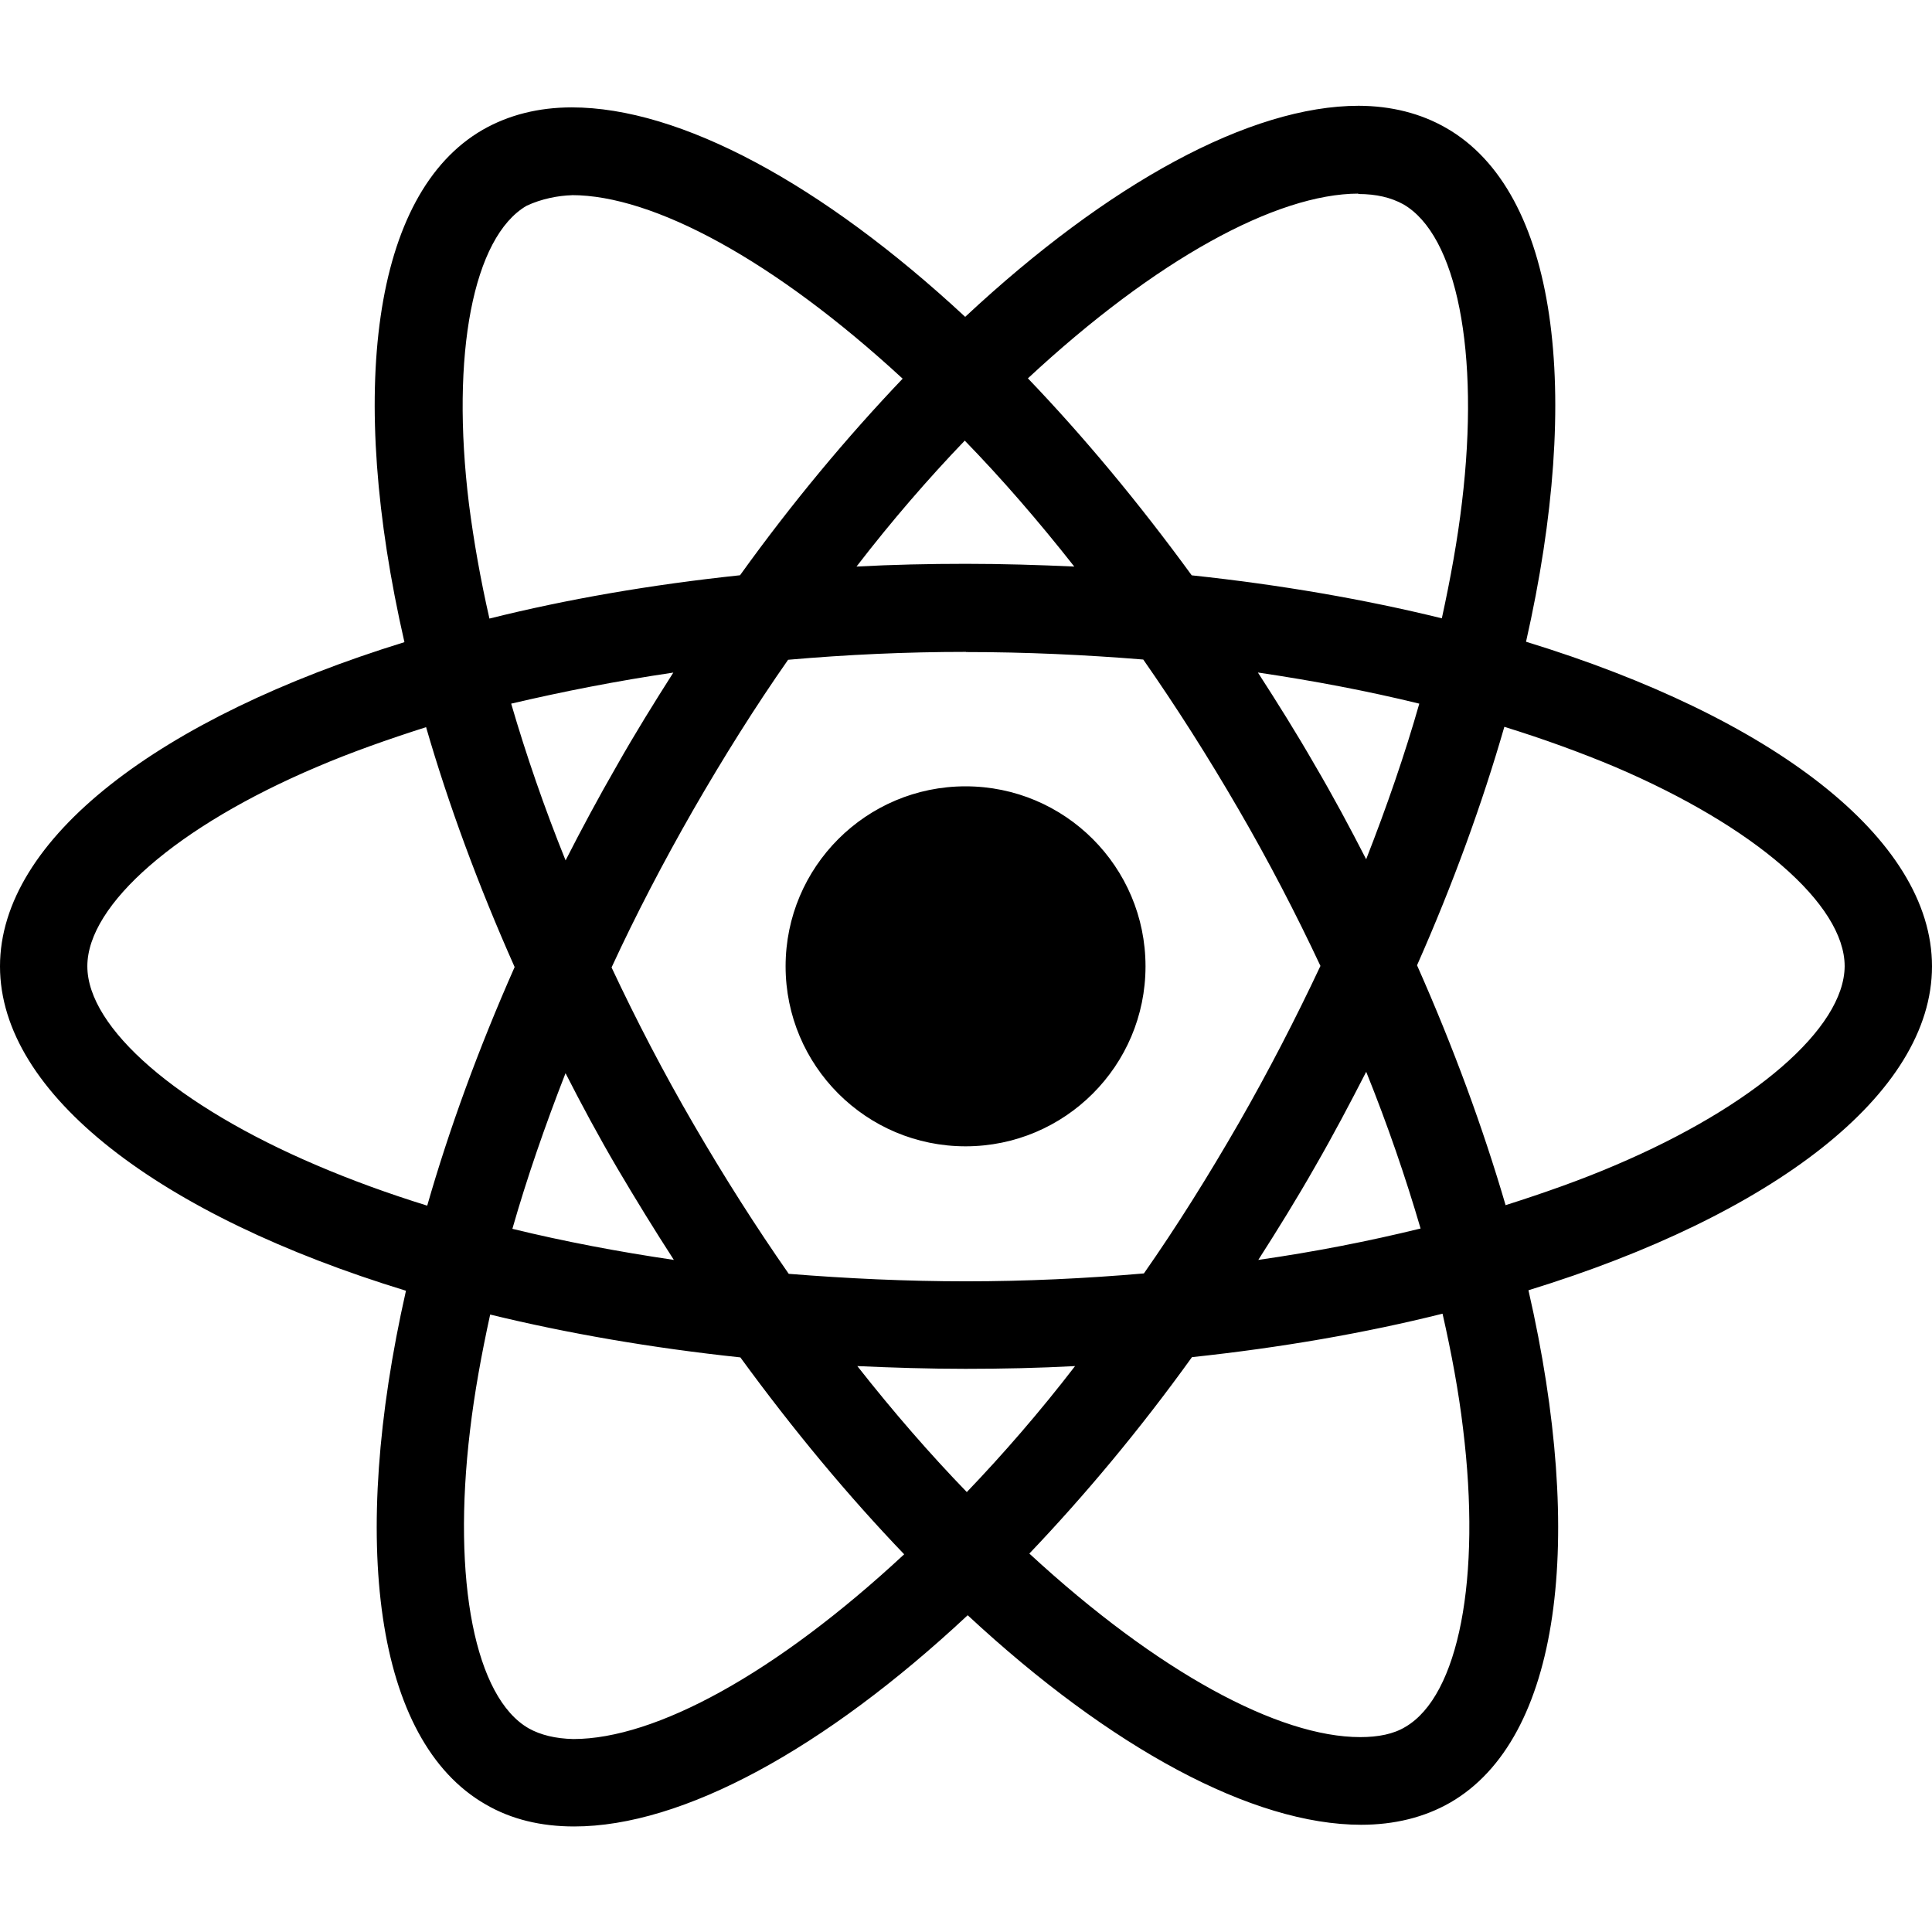
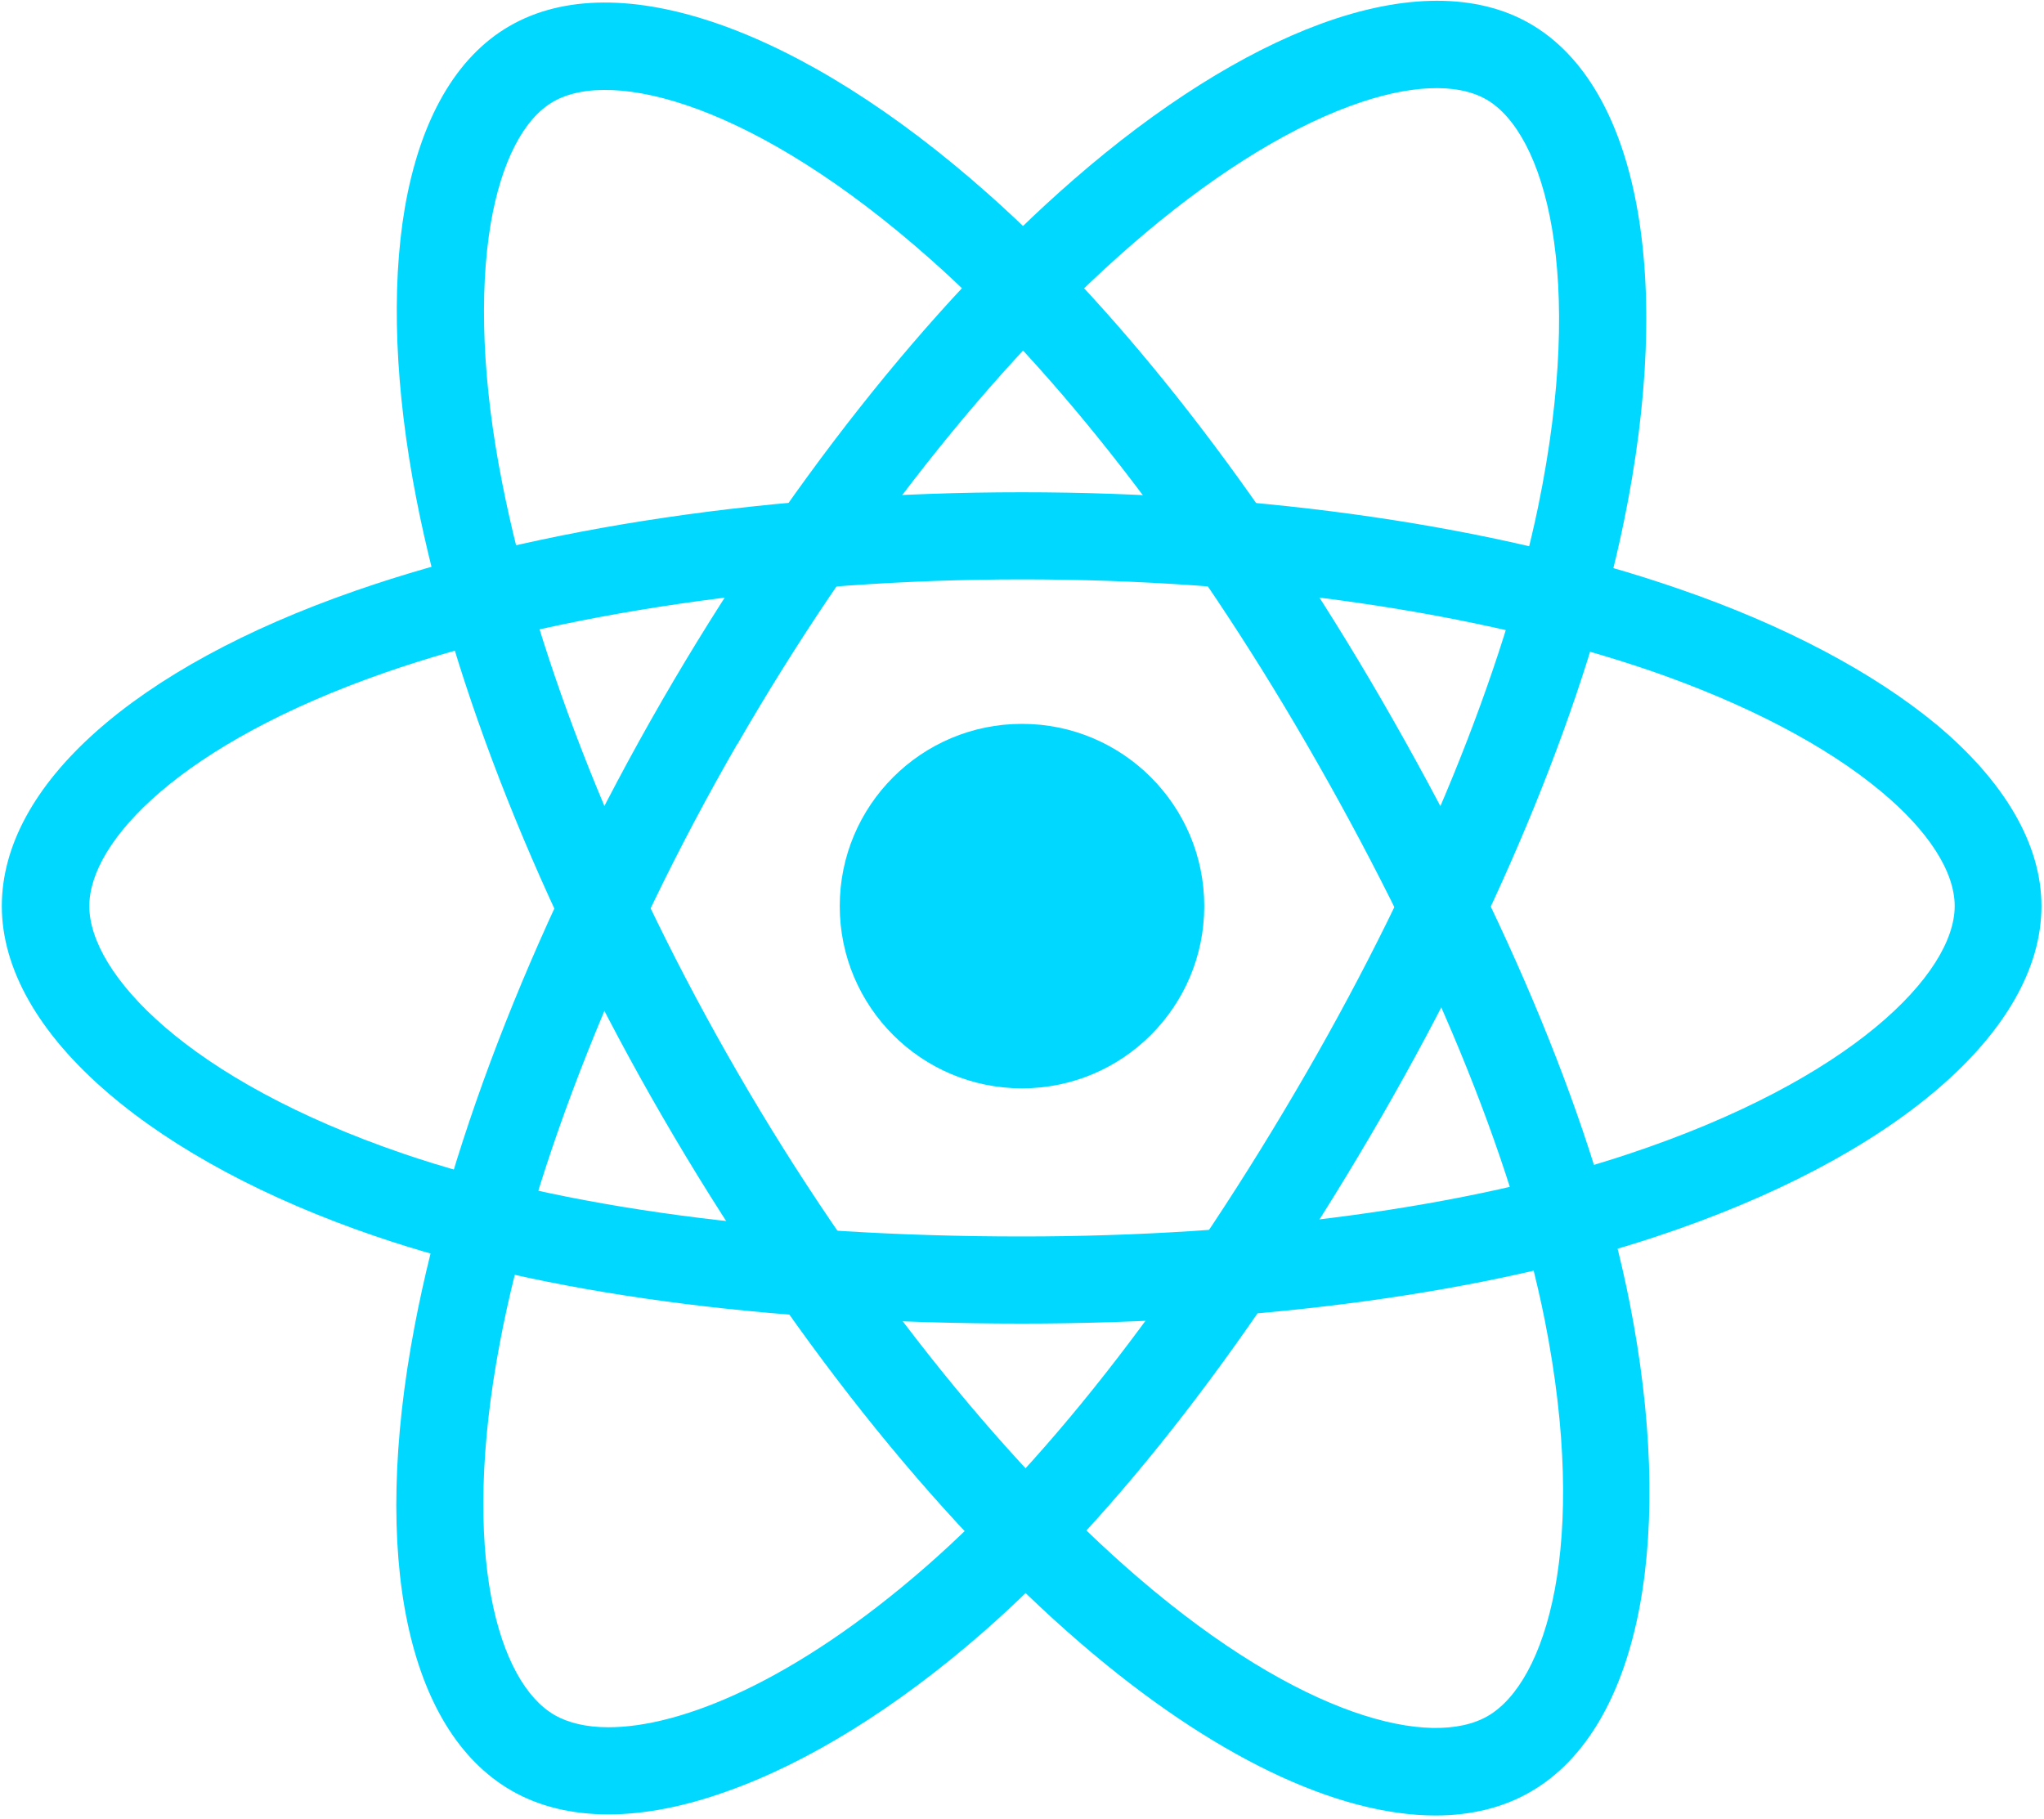
- <svg xmlns="http://www.w3.org/2000/svg" role="img" viewBox="0 0 24 24">
-   <path d="M14.23 12.004a2.236 2.236 0 0 1-2.235 2.236 2.236 2.236 0 0 1-2.236-2.236 2.236 2.236 0 0 1 2.235-2.236 2.236 2.236 0 0 1 2.236 2.236zm2.648-10.69c-1.346 0-3.107.96-4.888 2.622-1.78-1.653-3.542-2.602-4.887-2.602-.41 0-.783.093-1.106.278-1.375.793-1.683 3.264-.973 6.365C1.98 8.917 0 10.42 0 12.004c0 1.59 1.99 3.097 5.043 4.03-.704 3.113-.39 5.588.988 6.38.32.187.69.275 1.102.275 1.345 0 3.107-.96 4.888-2.624 1.78 1.654 3.542 2.603 4.887 2.603.41 0 .783-.09 1.106-.275 1.374-.792 1.683-3.263.973-6.365C22.02 15.096 24 13.59 24 12.004c0-1.59-1.99-3.097-5.043-4.032.704-3.11.39-5.587-.988-6.38-.318-.184-.688-.277-1.092-.278zm-.005 1.09v.006c.225 0 .406.044.558.127.666.382.955 1.835.73 3.704-.054.46-.142.945-.25 1.44-.96-.236-2.006-.417-3.107-.534-.66-.905-1.345-1.727-2.035-2.447 1.592-1.48 3.087-2.292 4.105-2.295zm-9.77.02c1.012 0 2.514.808 4.11 2.28-.686.72-1.37 1.537-2.02 2.442-1.107.117-2.154.298-3.113.538-.112-.49-.195-.964-.254-1.42-.23-1.868.054-3.32.714-3.707.19-.09.4-.127.563-.132zm4.882 3.05c.455.468.91.992 1.36 1.564-.44-.02-.89-.034-1.345-.034-.46 0-.915.01-1.36.034.44-.572.895-1.096 1.345-1.565zM12 8.1c.74 0 1.477.034 2.202.093.406.582.802 1.203 1.183 1.86.372.64.71 1.29 1.018 1.946-.308.655-.646 1.31-1.013 1.95-.38.66-.773 1.288-1.18 1.87-.728.063-1.466.098-2.21.098-.74 0-1.477-.035-2.202-.093-.406-.582-.802-1.204-1.183-1.86-.372-.64-.71-1.29-1.018-1.946.303-.657.646-1.313 1.013-1.954.38-.66.773-1.286 1.18-1.868.728-.064 1.466-.098 2.21-.098zm-3.635.254c-.24.377-.48.763-.704 1.16-.225.39-.435.782-.635 1.174-.265-.656-.49-1.31-.676-1.947.64-.15 1.315-.283 2.015-.386zm7.26 0c.695.103 1.365.23 2.006.387-.18.632-.405 1.282-.66 1.933-.2-.39-.41-.783-.64-1.174-.225-.392-.465-.774-.705-1.146zm3.063.675c.484.15.944.317 1.375.498 1.732.74 2.852 1.708 2.852 2.476-.005.768-1.125 1.74-2.857 2.475-.42.18-.88.342-1.355.493-.28-.958-.646-1.956-1.1-2.98.45-1.017.81-2.01 1.085-2.964zm-13.395.004c.278.96.645 1.957 1.1 2.98-.45 1.017-.812 2.01-1.086 2.964-.484-.15-.944-.318-1.37-.5-1.732-.737-2.852-1.706-2.852-2.474 0-.768 1.12-1.742 2.852-2.476.42-.18.88-.342 1.356-.494zm11.678 4.28c.265.657.49 1.312.676 1.948-.64.157-1.316.29-2.016.39.24-.375.48-.762.705-1.158.225-.39.435-.788.636-1.18zm-9.945.02c.2.392.41.783.64 1.175.23.39.465.772.705 1.143-.695-.102-1.365-.23-2.006-.386.18-.63.406-1.282.66-1.933zM17.92 16.32c.112.493.2.968.254 1.423.23 1.868-.054 3.32-.714 3.708-.147.09-.338.128-.563.128-1.012 0-2.514-.807-4.11-2.28.686-.72 1.37-1.536 2.02-2.44 1.107-.118 2.154-.3 3.113-.54zm-11.83.01c.96.234 2.006.415 3.107.532.66.905 1.345 1.727 2.035 2.446-1.595 1.483-3.092 2.295-4.11 2.295-.22-.005-.406-.05-.553-.132-.666-.38-.955-1.834-.73-3.703.054-.46.142-.944.25-1.438zm4.56.64c.44.02.89.034 1.345.034.46 0 .915-.01 1.36-.034-.44.572-.895 1.095-1.345 1.565-.455-.47-.91-.993-1.36-1.565z" />
+ <svg xmlns="http://www.w3.org/2000/svg" width="563" height="501" viewBox="0 0 563 501" fill="none">
+   <path d="M281.5 299.8C309.225 299.8 331.7 277.325 331.7 249.6C331.7 221.875 309.225 199.4 281.5 199.4C253.775 199.4 231.3 221.875 231.3 249.6C231.3 277.325 253.775 299.8 281.5 299.8Z" fill="#00D8FF" />
+   <path d="M281.5 364.6C211 364.6 149.4 356.3 103.3 340.5C73.4 330.3 48 316.7 29.9 301.2C10.7 284.8 0.5 266.9 0.5 249.6C0.5 216.4 36.9 183.9 98 162.7C148 145.3 213.2 135.6 281.4 135.6C348.4 135.6 412.7 145 462.4 162.2C491.5 172.2 516 185.2 533.4 199.6C552.3 215.4 562.3 232.7 562.3 249.6C562.3 284.1 521.6 319 456 340.7C409.6 356.1 347.6 364.6 281.5 364.6ZM281.5 159.6C216.8 159.6 152.8 169 106 185.3C49.8 204.9 24.6 231.7 24.6 249.6C24.6 268.2 51.7 297.5 111.1 317.8C154.7 332.7 213.7 340.6 281.5 340.6C345.1 340.6 404.4 332.6 448.5 317.9C510.2 297.4 538.4 268.1 538.4 249.6C538.4 240.1 531.2 228.9 518.1 218C503 205.4 481 193.9 454.7 184.8C407.4 168.6 345.9 159.6 281.5 159.6Z" fill="#00D8FF" />
+   <path d="M167.6 499.8C157.4 499.8 148.4 497.6 140.8 493.2C112.1 476.6 102.1 428.8 114.2 365.3C124.1 313.2 148.3 252 182.4 192.9C215.9 134.9 256.1 83.9 295.8 49.4C319 29.2 342.5 14.4 363.7 6.6C386.8 -1.9 406.8 -1.9 421.4 6.5C451.3 23.7 461.2 76.5 447.2 144.1C437.3 192.1 413.7 250 380.7 307.3C345.5 368.3 307.5 417.5 270.8 449.6C247 470.4 222.5 485.6 200.1 493.5C188.4 497.7 177.4 499.8 167.6 499.8ZM192.7 198.9L203.1 204.9C170.8 260.9 146.9 321 137.7 369.8C126.6 428.3 137.3 463.5 152.7 472.4C156.5 474.6 161.5 475.8 167.6 475.8C187.5 475.8 218.8 463.2 255 431.6C289.7 401.3 326 354.1 359.9 295.4C391.7 240.3 414.3 184.9 423.7 139.4C436.8 75.7 425.5 36.7 409.4 27.4C401.2 22.7 387.9 23.3 371.9 29.2C353.4 36 332.5 49.3 311.5 67.6C273.8 100.4 235.3 149.2 203.1 205L192.7 198.9Z" fill="#00D8FF" />
+   <path d="M395.4 500.1C368.2 500.1 333.7 483.7 297.7 452.7C257.5 418.1 216.6 366.6 182.4 307.5C148.8 249.5 124.8 189.2 114.7 137.5C108.8 107.3 107.7 79.6 111.5 57.3C115.7 33 125.6 15.7 140.3 7.2C170.1 -10.1 220.8 7.7 272.4 53.6C309 86.1 347.4 135.5 380.5 192.7C415.8 253.7 439.5 311.2 448.9 359C455 390 456 418.8 451.7 442.2C447.1 467.1 436.7 484.8 421.7 493.5C414.2 497.9 405.3 500.1 395.4 500.1ZM203.2 295.5C235.6 351.5 275.8 402.2 313.4 434.5C358.5 473.3 394.3 481.7 409.8 472.7C425.9 463.4 437.7 425.3 425.5 363.7C416.5 318.5 393.8 263.5 359.8 204.8C327.9 149.7 291.2 102.4 256.5 71.6C207.9 28.4 168.5 18.7 152.4 28C144.2 32.7 138.1 44.6 135.2 61.4C131.9 80.8 132.9 105.6 138.3 132.9C147.9 182 170.9 239.7 203.2 295.5Z" fill="#00D8FF" />
</svg>
